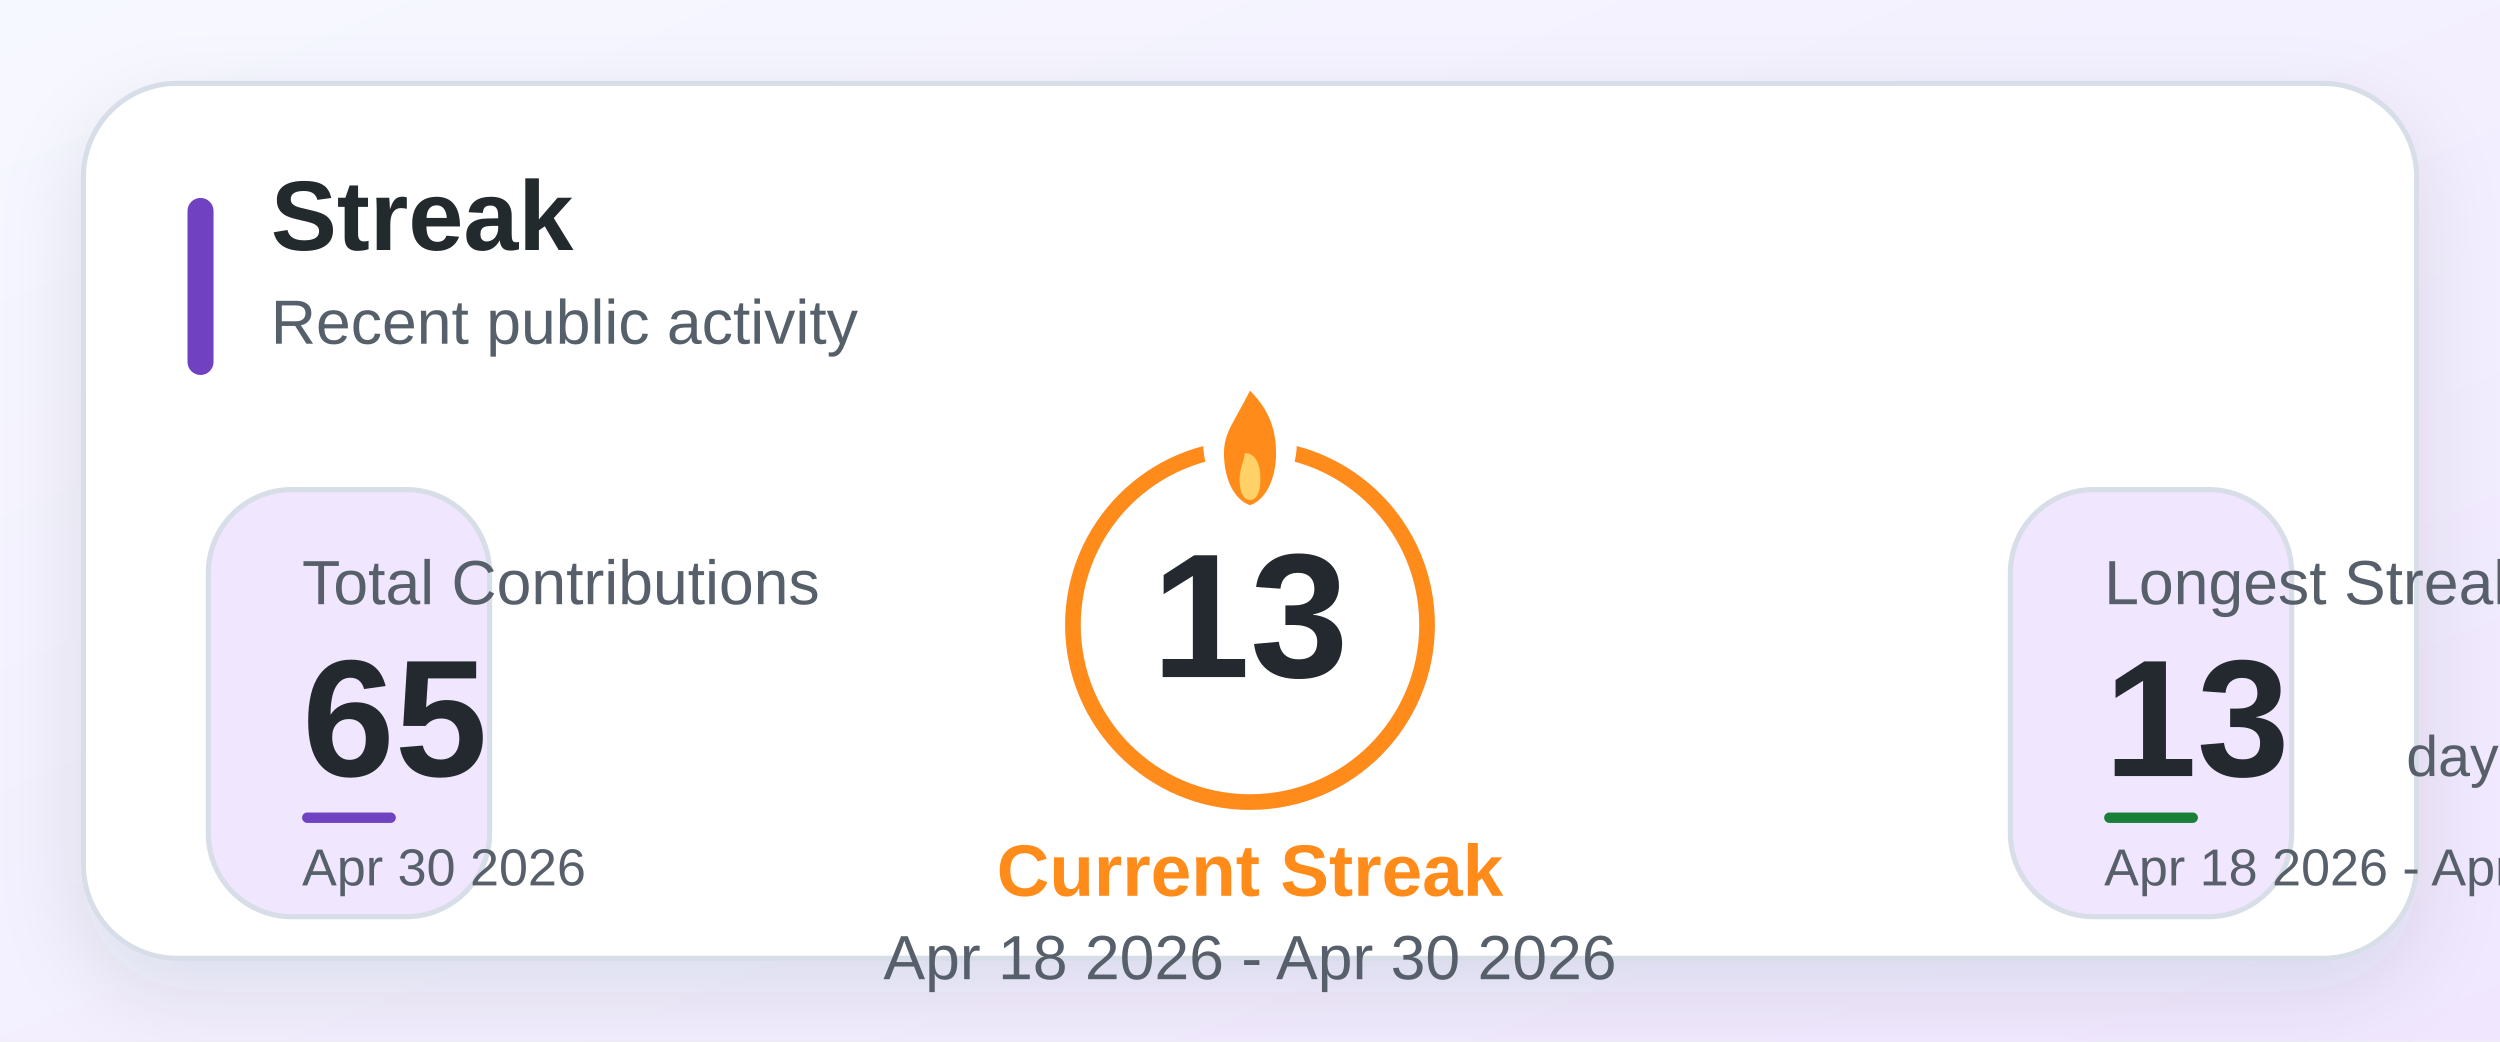
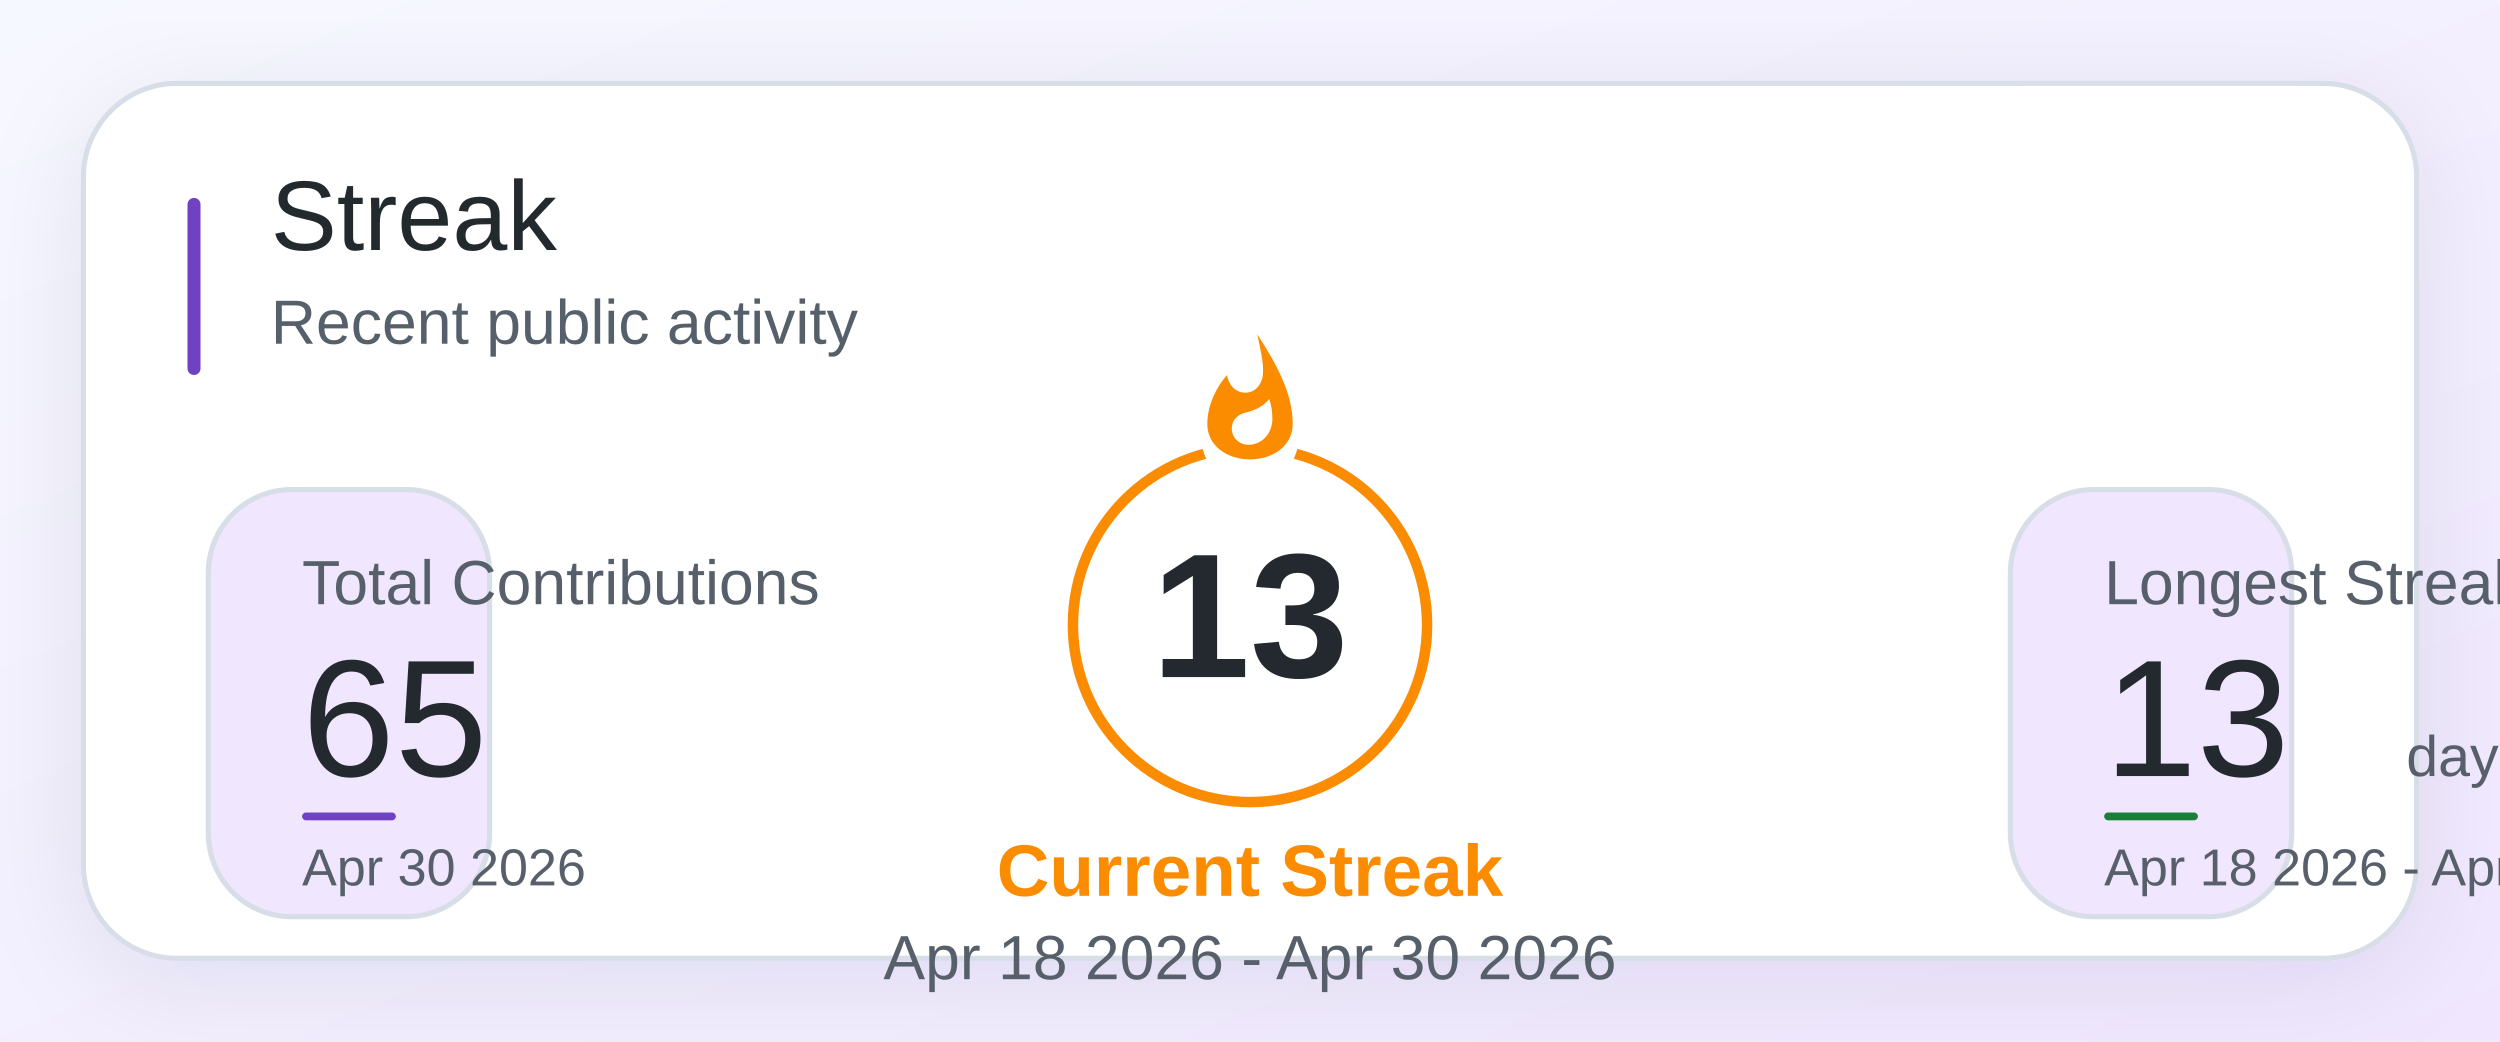
- <svg xmlns="http://www.w3.org/2000/svg" width="480" height="200" viewBox="0 0 480 200" role="img">
+ <svg xmlns="http://www.w3.org/2000/svg" width="480" height="200" viewBox="0 0 480 200" role="img" shape-rendering="geometricPrecision">
  <defs>
    <linearGradient id="bg" x1="0" y1="0" x2="1" y2="1">
      <stop offset="0%" stop-color="#f6f8ff" />
      <stop offset="100%" stop-color="#f0e7ff" />
    </linearGradient>
    <filter id="shadow" x="-10%" y="-10%" width="120%" height="130%">
-       <feDropShadow dx="0" dy="6" stdDeviation="8" flood-color="#1f2937" flood-opacity="0.10" />
+       <feDropShadow dx="0" dy="4" stdDeviation="10" flood-color="#1f2937" flood-opacity="0.08" />
    </filter>
  </defs>
  <rect width="100%" height="100%" fill="url(#bg)" />
  <g filter="url(#shadow)">
    <rect x="16" y="16" width="448" height="168" rx="18" fill="#ffffff" stroke="#d8dee8" />
-     <rect x="36" y="38" width="5" height="34" rx="2.5" fill="#6f42c1" />
-     <text x="52" y="48" font-family="Arial, sans-serif" font-size="19" font-weight="700" fill="#24292f">Streak</text>
+     <rect x="36" y="38" width="2.5" height="34" rx="1.25" fill="#6f42c1" />
+     <text x="52" y="48" font-family="'Helvetica Neue', Arial, sans-serif" font-size="19" font-weight="500" fill="#24292f">Streak</text>
    <text x="52" y="66" font-family="Arial, sans-serif" font-size="12" fill="#57606a">Recent public activity</text>
  </g>
  <g>
    <rect x="40" y="94" width="54" height="82" rx="16" fill="#f0e7ff" stroke="#d8dee8" />
    <text x="58" y="116" font-family="Arial, sans-serif" font-size="12" fill="#57606a">Total Contributions</text>
-     <text x="58" y="149" font-family="Arial, sans-serif" font-size="32" font-weight="900" fill="#24292f">65</text>
+     <text x="58" y="149" font-family="'Helvetica Neue', Arial, sans-serif" font-size="32" font-weight="500" fill="#24292f">65</text>
    <text x="116" y="149" font-family="Arial, sans-serif" font-size="11" fill="#57606a" />
-     <rect x="58" y="156" width="18" height="2" rx="1" fill="#6f42c1" />
+     <rect x="58" y="156" width="18" height="1.5" rx="0.75" fill="#6f42c1" />
    <text x="58" y="170" font-family="Arial, sans-serif" font-size="10" fill="#57606a">Apr 30 2026</text>
  </g>
  <g>
    <defs>
      <mask id="psm-streak-flame-cut" maskUnits="userSpaceOnUse">
        <rect x="-1000" y="-1000" width="6000" height="6000" fill="white" />
-         <ellipse cx="240" cy="85" rx="9" ry="12" fill="black" />
+         <ellipse cx="240" cy="80" rx="10" ry="15" fill="black" />
      </mask>
    </defs>
-     <circle cx="240" cy="120" r="34" fill="#ffffff" stroke="#f0e7ff" stroke-width="3" mask="url(#psm-streak-flame-cut)" />
-     <circle cx="240" cy="120" r="34" fill="none" stroke="#ff8c1a" stroke-width="3" mask="url(#psm-streak-flame-cut)" />
-     <g transform="translate(240,82)">
-       <path d="M 0 -7 C 4 -3 5 1 5 5 C 5 10 3 14 0 15 C -3 14 -5 10 -5 5 C -5 1 -3 -1 0 -7 Z" fill="#ff8c1a" />
-       <path d="M -1 5 C 1 5 2 7 2 10 C 2 13 1 14 0 14 C -1 14 -2 13 -2 10 C -2 8 -1 6 -1 5 Z" fill="#ffd166" />
+     <circle cx="240" cy="120" r="34" fill="#ffffff" stroke="#f0e7ff" stroke-width="2" mask="url(#psm-streak-flame-cut)" />
+     <circle cx="240" cy="120" r="34" fill="none" stroke="#fb8c00" stroke-width="2" mask="url(#psm-streak-flame-cut)" />
+     <g transform="translate(240,75)">
+       <path d="M 1.4 -10.8 C 2 -8 2.6 -5.4 2.5 -3.4 C 2.4 -1.2 1 0.4 -0.9 0.4 C -2.8 0.4 -4.2 -1.2 -4.4 -3 C -6.4 -0.8 -8.2 2.8 -8.2 6.4 C -8.2 10.6 -4.4 13.2 0 13.2 C 4.4 13.2 8.2 10.6 8.2 6.4 C 8.2 1 5.6 -4.4 1.4 -10.8 Z M -0.3 10.4 C -2.1 10.4 -3.5 9 -3.5 7.3 C -3.5 5.7 -2.5 4.6 -0.8 4.2 C 1 3.8 2.7 2.9 3.7 1.6 C 4.1 2.8 4.3 4.1 4.3 5.4 C 4.3 8.2 2.3 10.4 -0.3 10.4 Z" fill="#fb8c00" fill-rule="evenodd" />
    </g>
    <text x="240" y="130" text-anchor="middle" font-family="Arial, sans-serif" font-size="34" font-weight="800" fill="#24292f">13</text>
-     <text x="240" y="172" text-anchor="middle" font-family="Arial, sans-serif" font-size="14" font-weight="700" fill="#ff8c1a">Current Streak</text>
+     <text x="240" y="172" text-anchor="middle" font-family="Arial, sans-serif" font-size="14" font-weight="700" fill="#fb8c00">Current Streak</text>
    <text x="240" y="188" text-anchor="middle" font-family="Arial, sans-serif" font-size="12" fill="#57606a">Apr 18 2026 - Apr 30 2026</text>
  </g>
  <g>
    <rect x="386" y="94" width="54" height="82" rx="16" fill="#f0e7ff" stroke="#d8dee8" />
    <text x="404" y="116" font-family="Arial, sans-serif" font-size="12" fill="#57606a">Longest Streak</text>
-     <text x="404" y="149" font-family="Arial, sans-serif" font-size="32" font-weight="900" fill="#24292f">13</text>
+     <text x="404" y="149" font-family="'Helvetica Neue', Arial, sans-serif" font-size="32" font-weight="500" fill="#24292f">13</text>
    <text x="462" y="149" font-family="Arial, sans-serif" font-size="11" fill="#57606a">days</text>
-     <rect x="404" y="156" width="18" height="2" rx="1" fill="#1a7f37" />
+     <rect x="404" y="156" width="18" height="1.5" rx="0.75" fill="#1a7f37" />
    <text x="404" y="170" font-family="Arial, sans-serif" font-size="10" fill="#57606a">Apr 18 2026 - Apr 30 2026</text>
  </g>
</svg>
